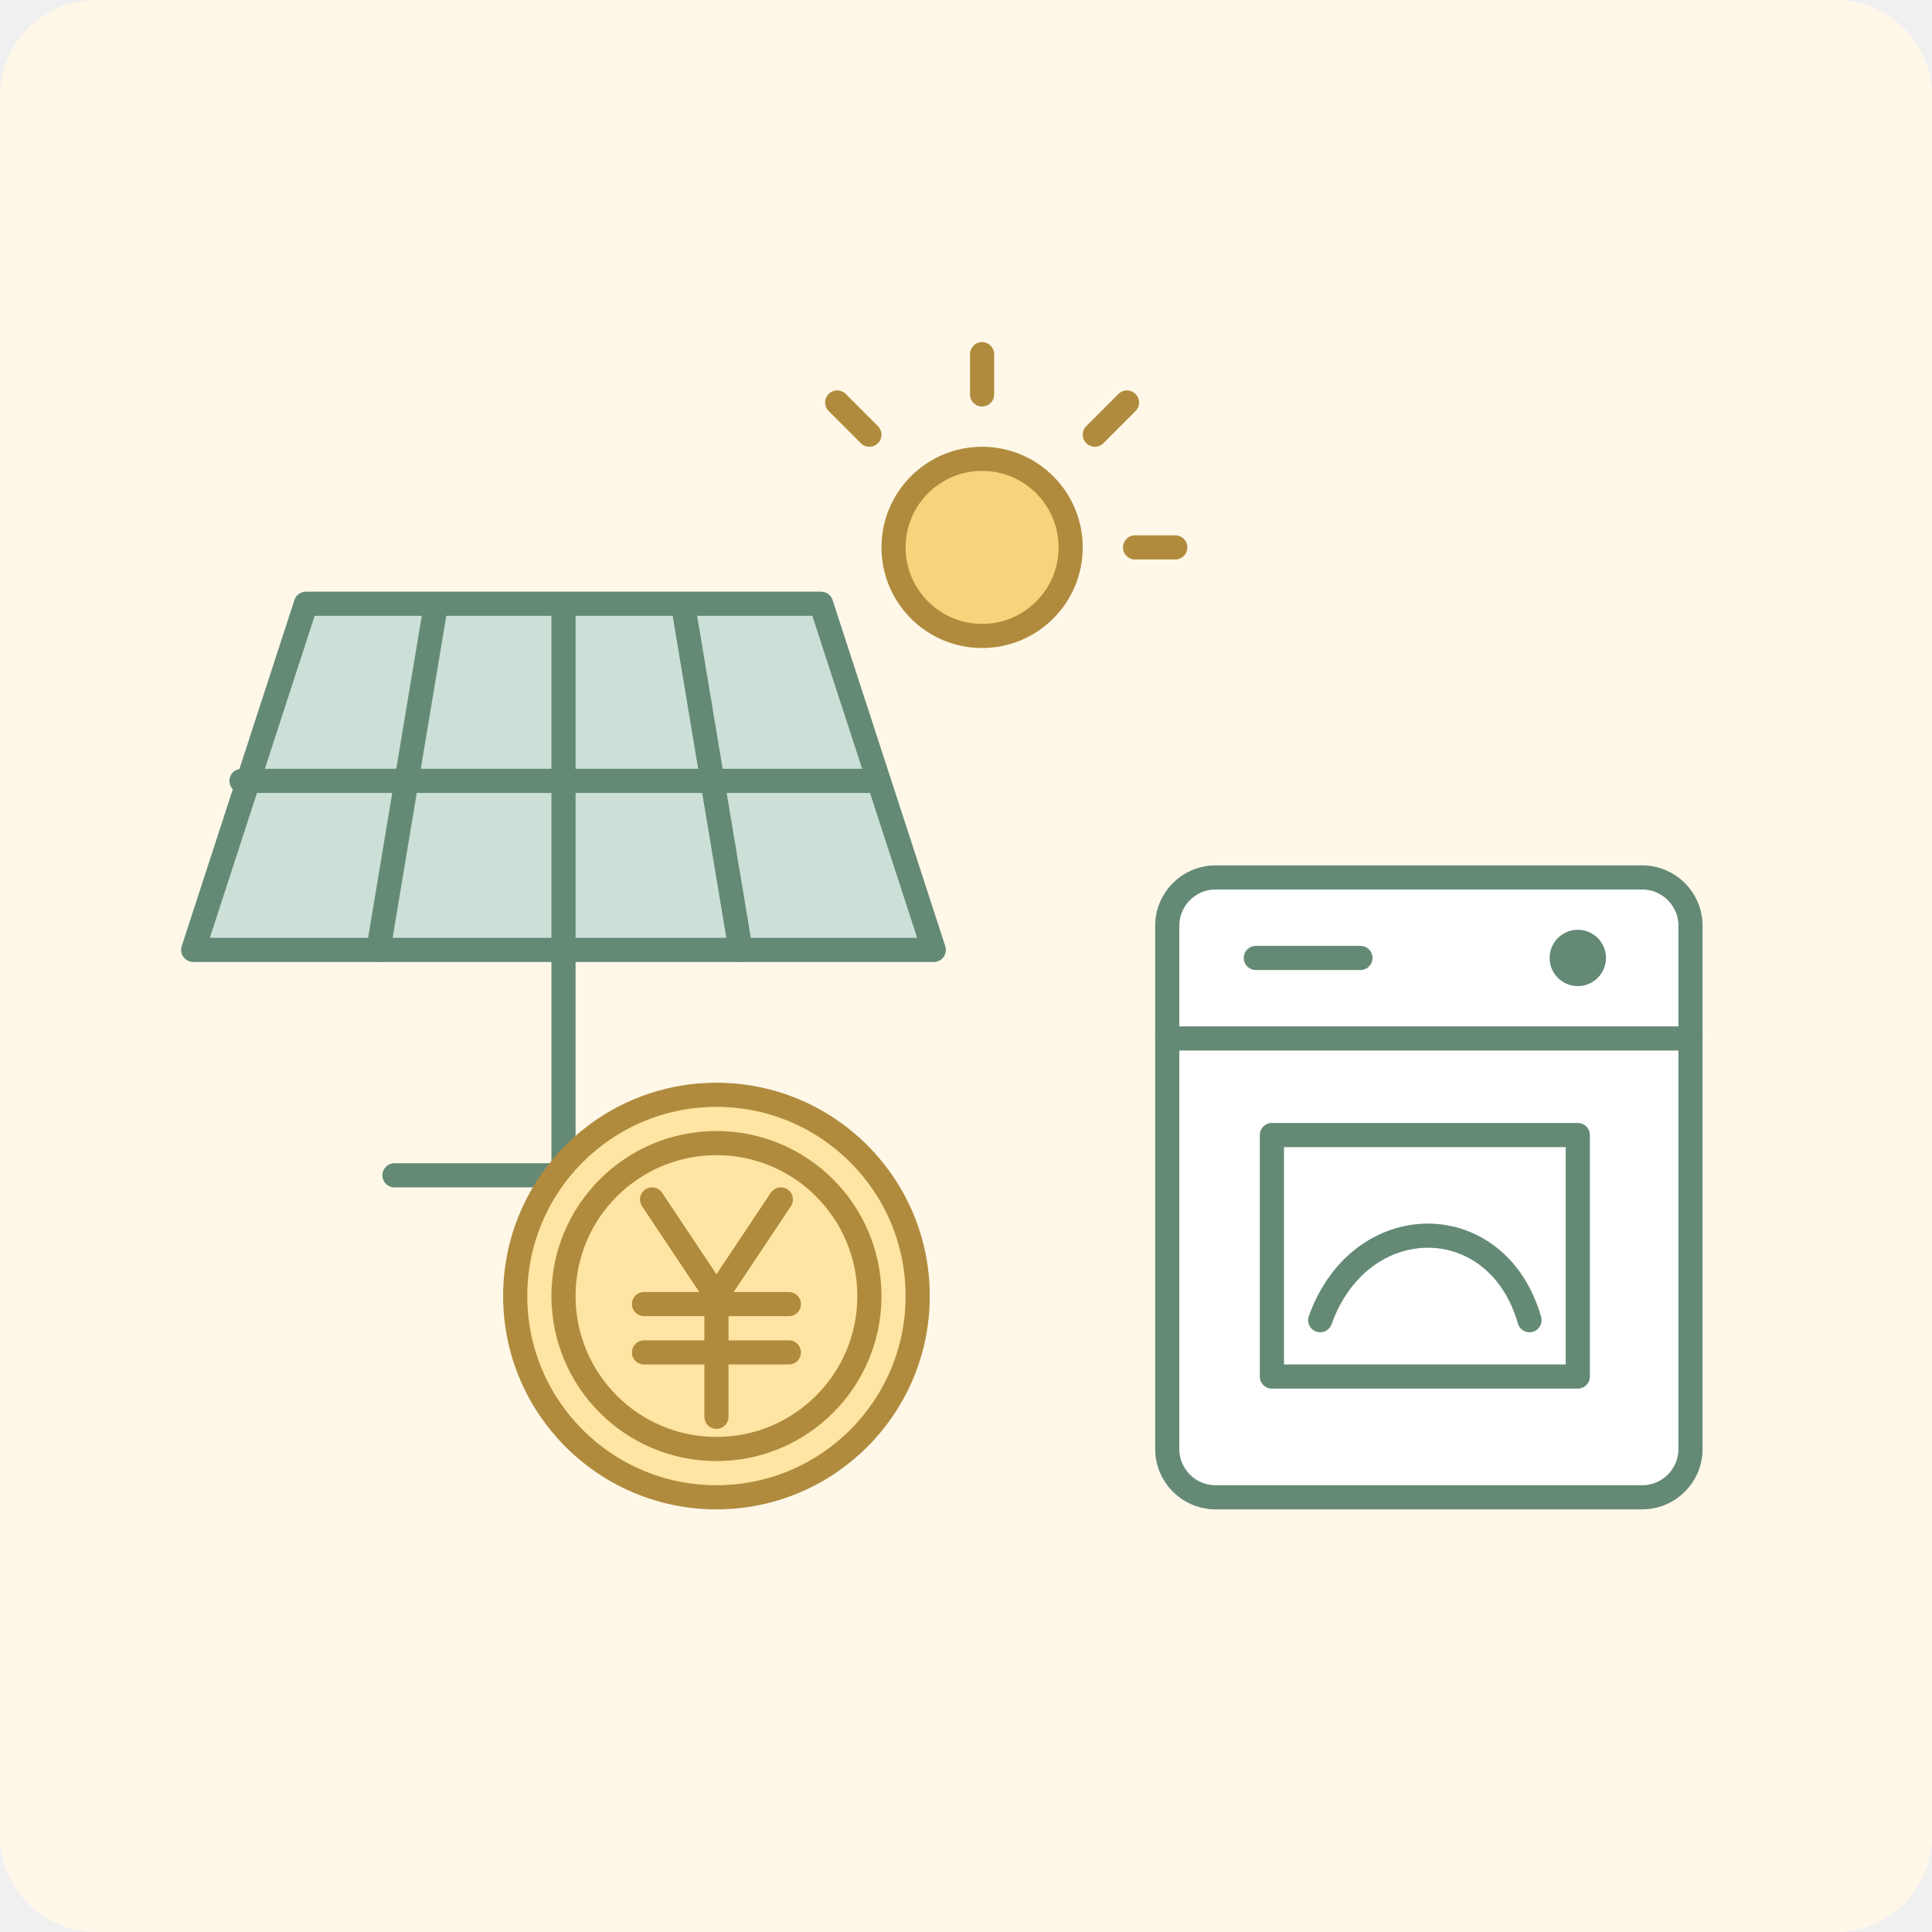
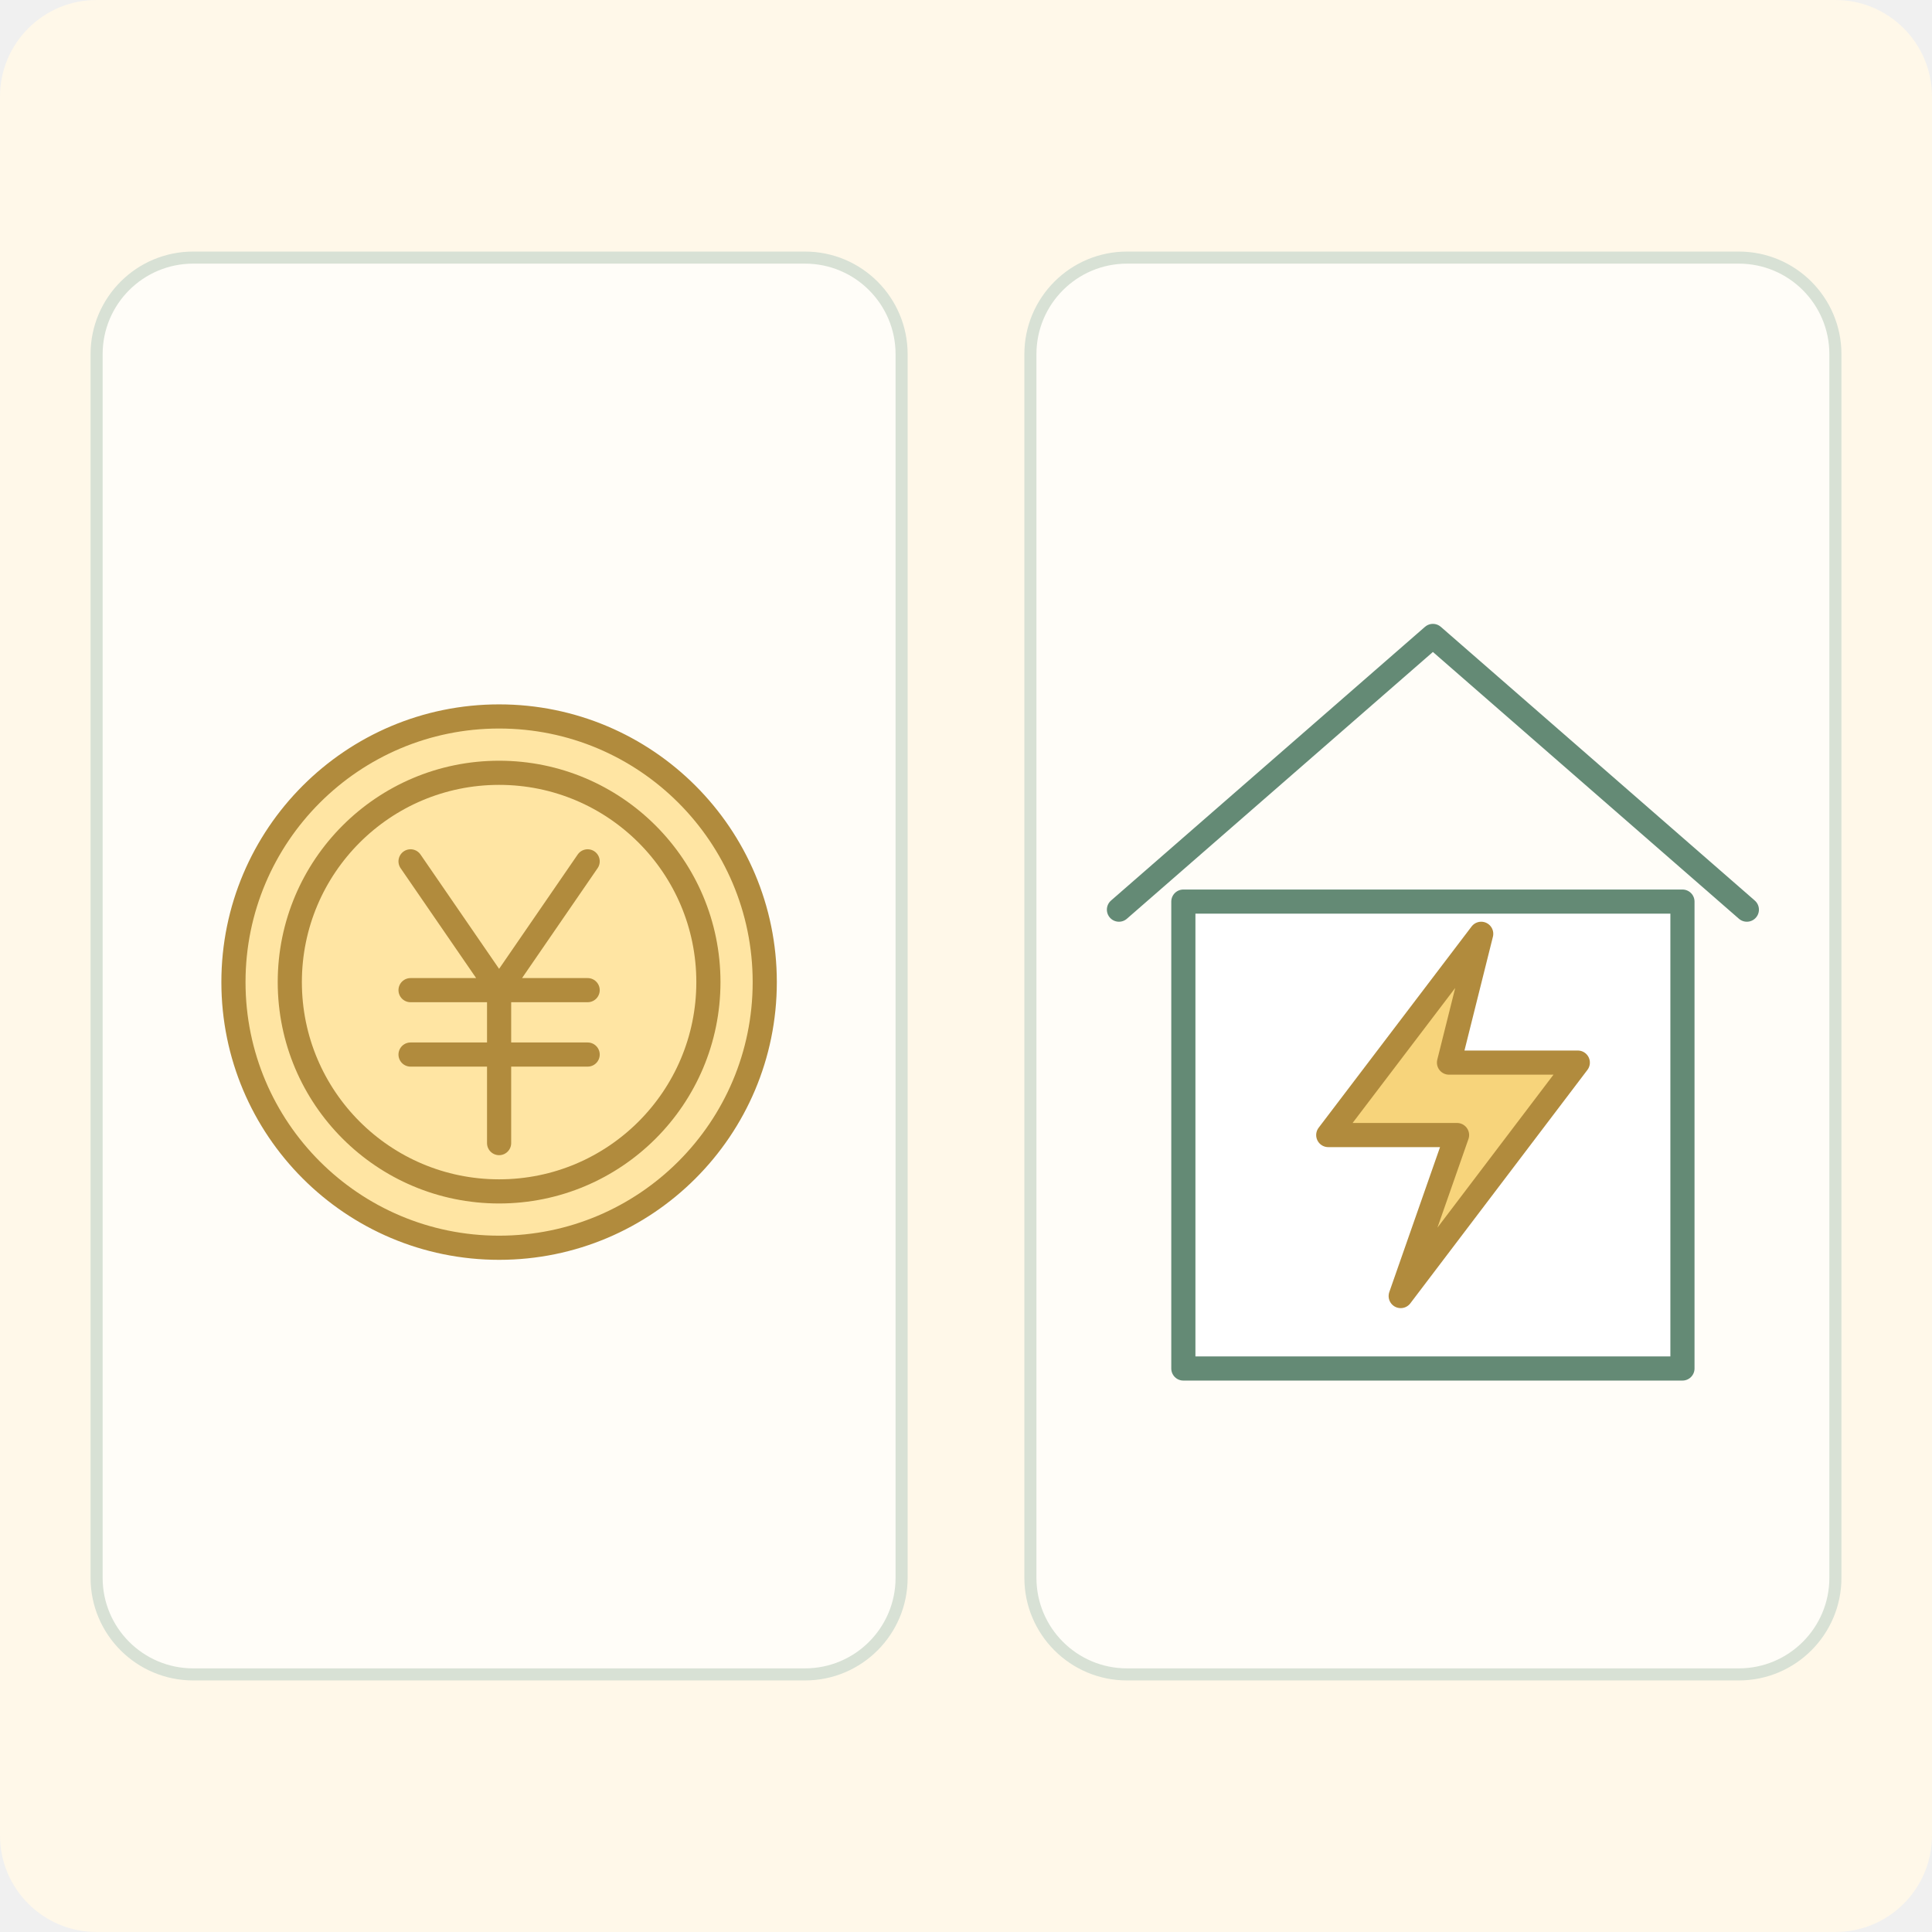
<svg xmlns="http://www.w3.org/2000/svg" width="240" height="240" viewBox="0 0 240 240">
  <rect width="240" height="240" rx="12" fill="#fff8e9" />
-   <g transform="translate(0 40)">
-     <g stroke="#648a75" stroke-width="3" stroke-linecap="round" stroke-linejoin="round">
-       <path d="M24 78h92l-14-43H38z" fill="#cce0d8" />
-       <path d="M70 78v27M49 106h42M54 36l-7 42M85 36l7 42M30 57h79M70 36v42" fill="none" />
-       <rect x="145" y="69" width="65" height="77" rx="6" fill="#fff" />
-       <path d="M145 89h65M156 79h13M158 101h38v30h-38zM164 124c5-14 22-14 26 0" fill="none" />
-       <circle cx="196" cy="79" r="2" fill="#648a75" />
-     </g>
-     <g stroke="#b18b3d" stroke-width="3" stroke-linecap="round" stroke-linejoin="round">
-       <circle cx="89" cy="121" r="25" fill="#ffe5a3" />
-       <circle cx="89" cy="121" r="19" fill="none" />
-       <path d="M81 109l8 12 8-12M89 121v15M80 122h18M80 128h18" fill="none" />
-       <circle cx="122" cy="28" r="11" fill="#f7d47b" />
-       <path d="M122 9V4M141 28h5M136 14l4-4M108 14l-4-4" />
-     </g>
+   <g fill="#fffdf8" stroke="#d8e1d5" stroke-width="1.5">
+     <rect x="12" y="32" width="100" height="176" rx="12" />
+     <rect x="128" y="32" width="100" height="176" rx="12" />
  </g>
+   <g stroke="#b18b3d" stroke-width="3" stroke-linecap="round" stroke-linejoin="round">
+     <circle cx="62" cy="122" r="33" fill="#ffe5a3" />
+     <circle cx="62" cy="122" r="26" fill="none" />
+     <path d="M51 107l11 16 11-16M62 123v19M51 123h22M51 131h22" fill="none" />
+   </g>
+   <g stroke="#648a75" stroke-width="3" stroke-linecap="round" stroke-linejoin="round">
+     <path d="M147 112h62v58h-62z" fill="#fff" />
+     <path d="M139 113l39-34 39 34" fill="none" />
+   </g>
+   <path d="M184 116l-19 25h16l-7 20 22-29h-16z" fill="#f7d47b" stroke="#b18b3d" stroke-width="3" stroke-linecap="round" stroke-linejoin="round" />
</svg>
